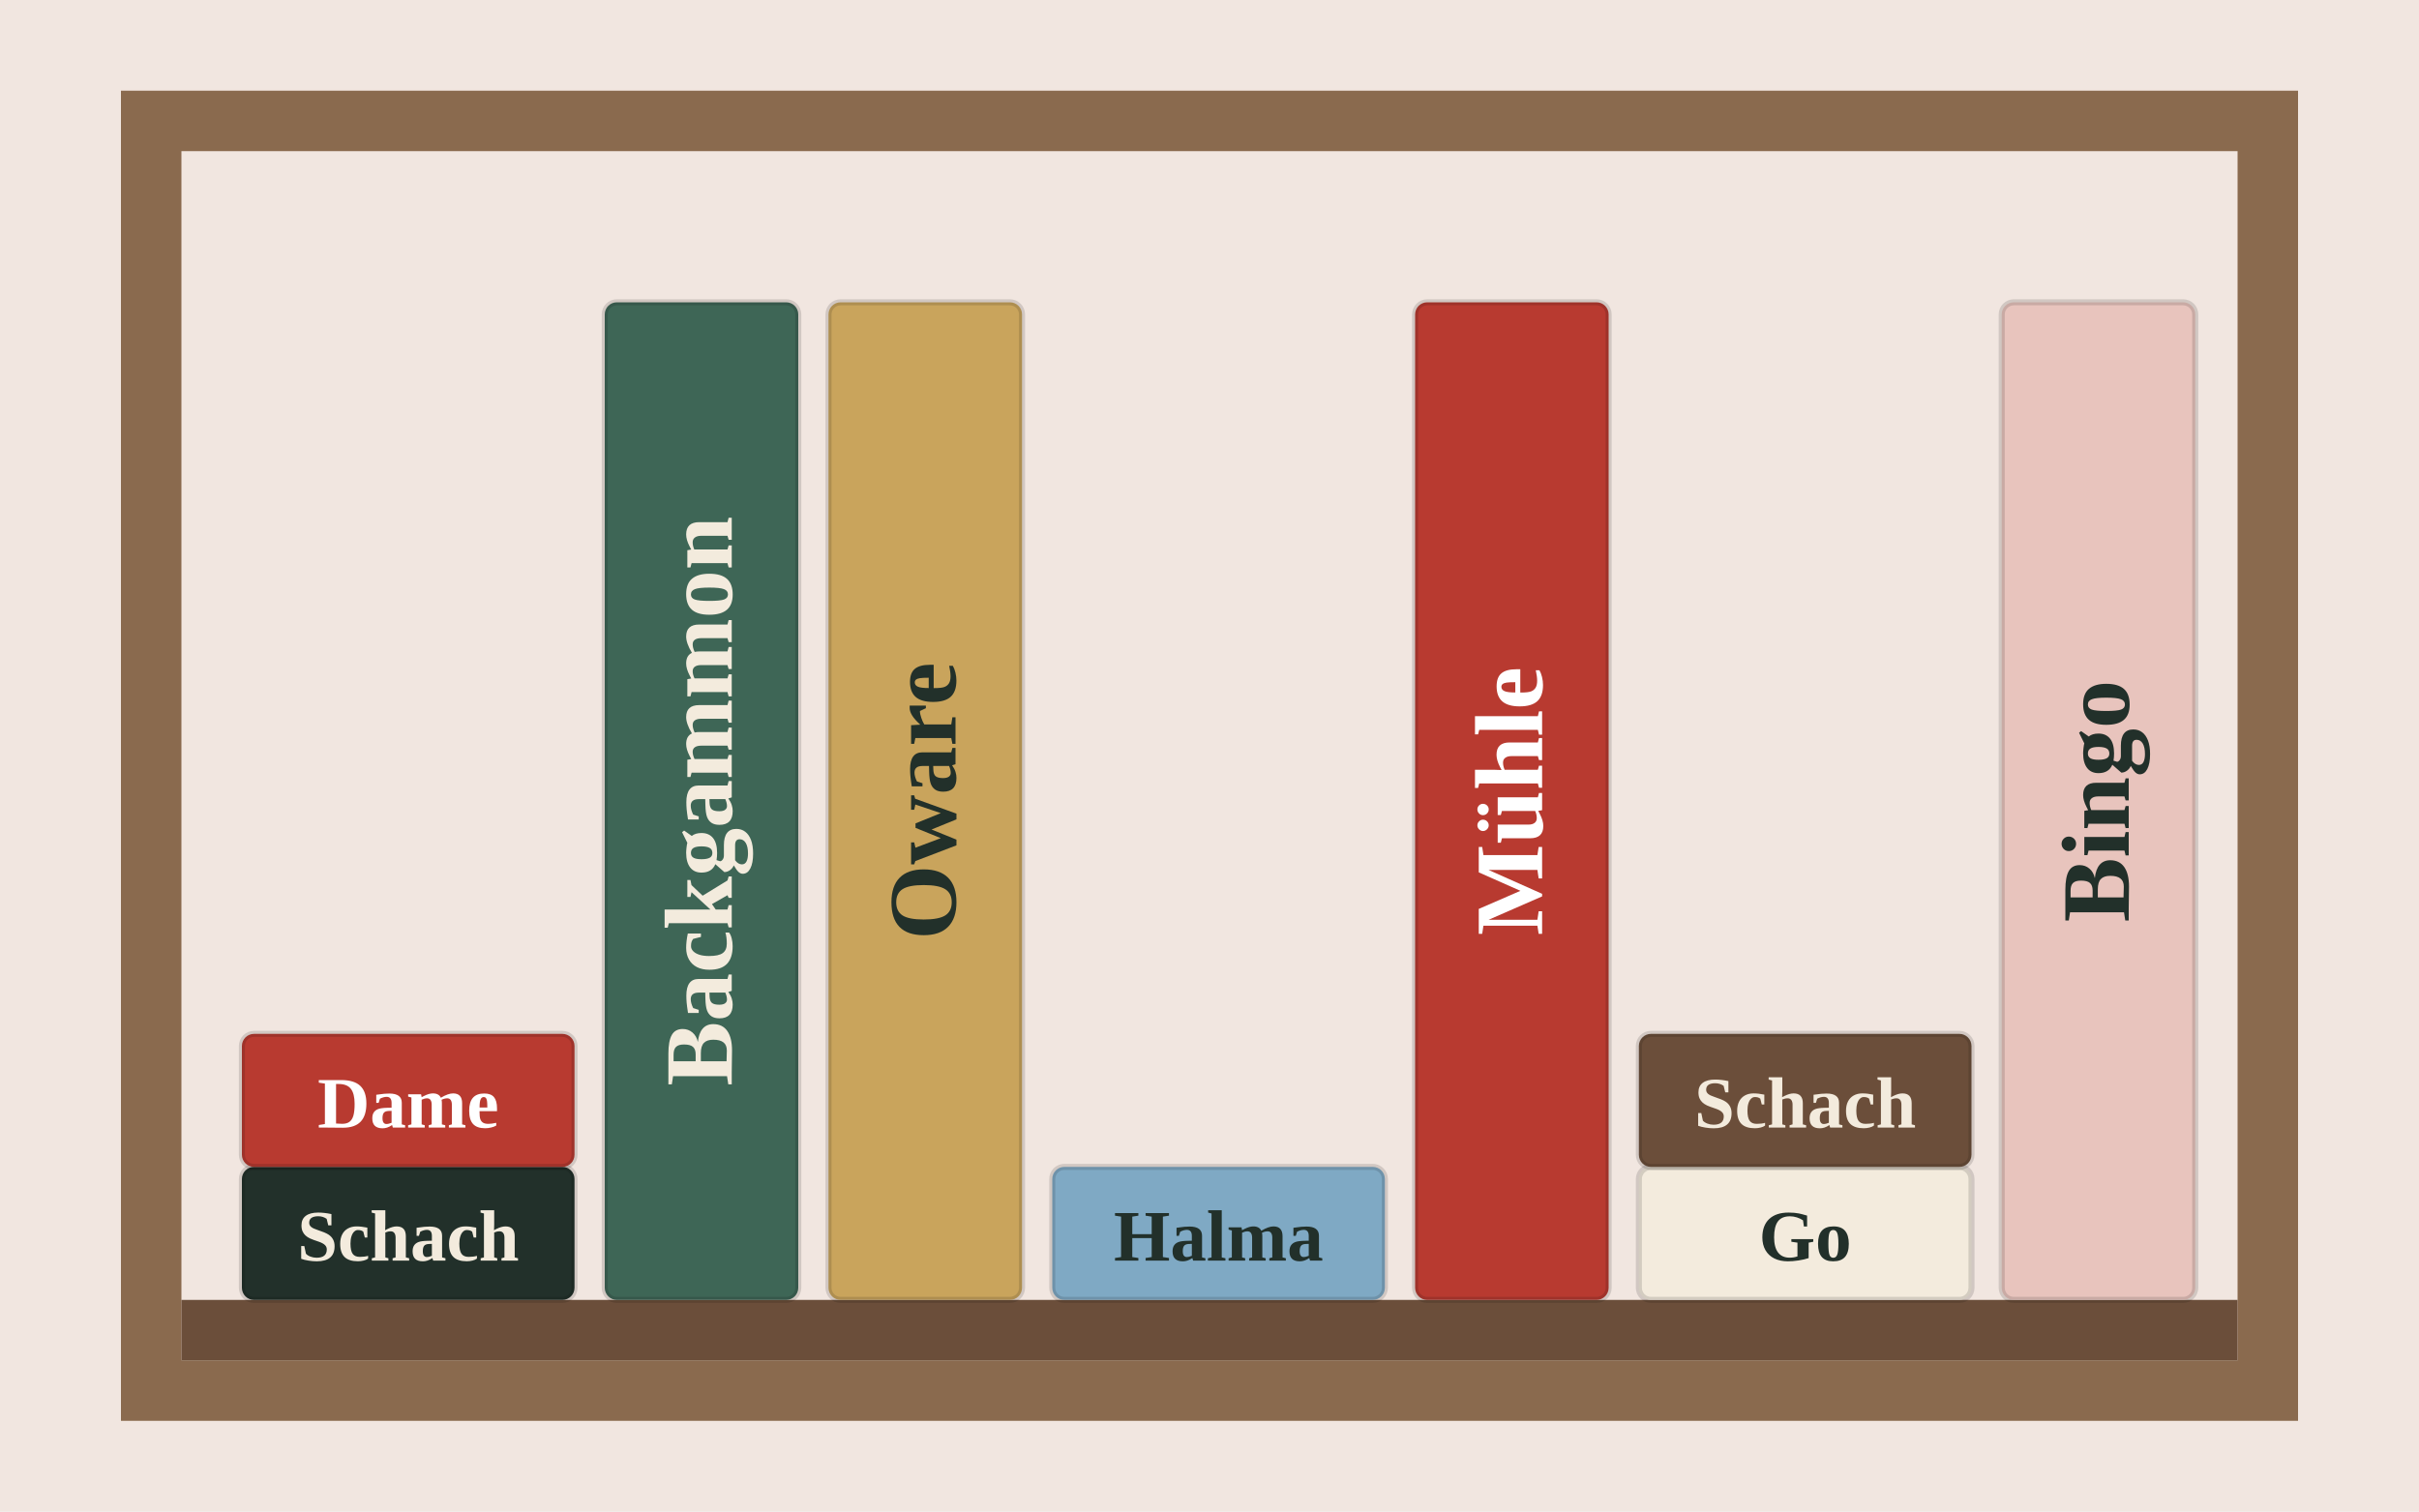
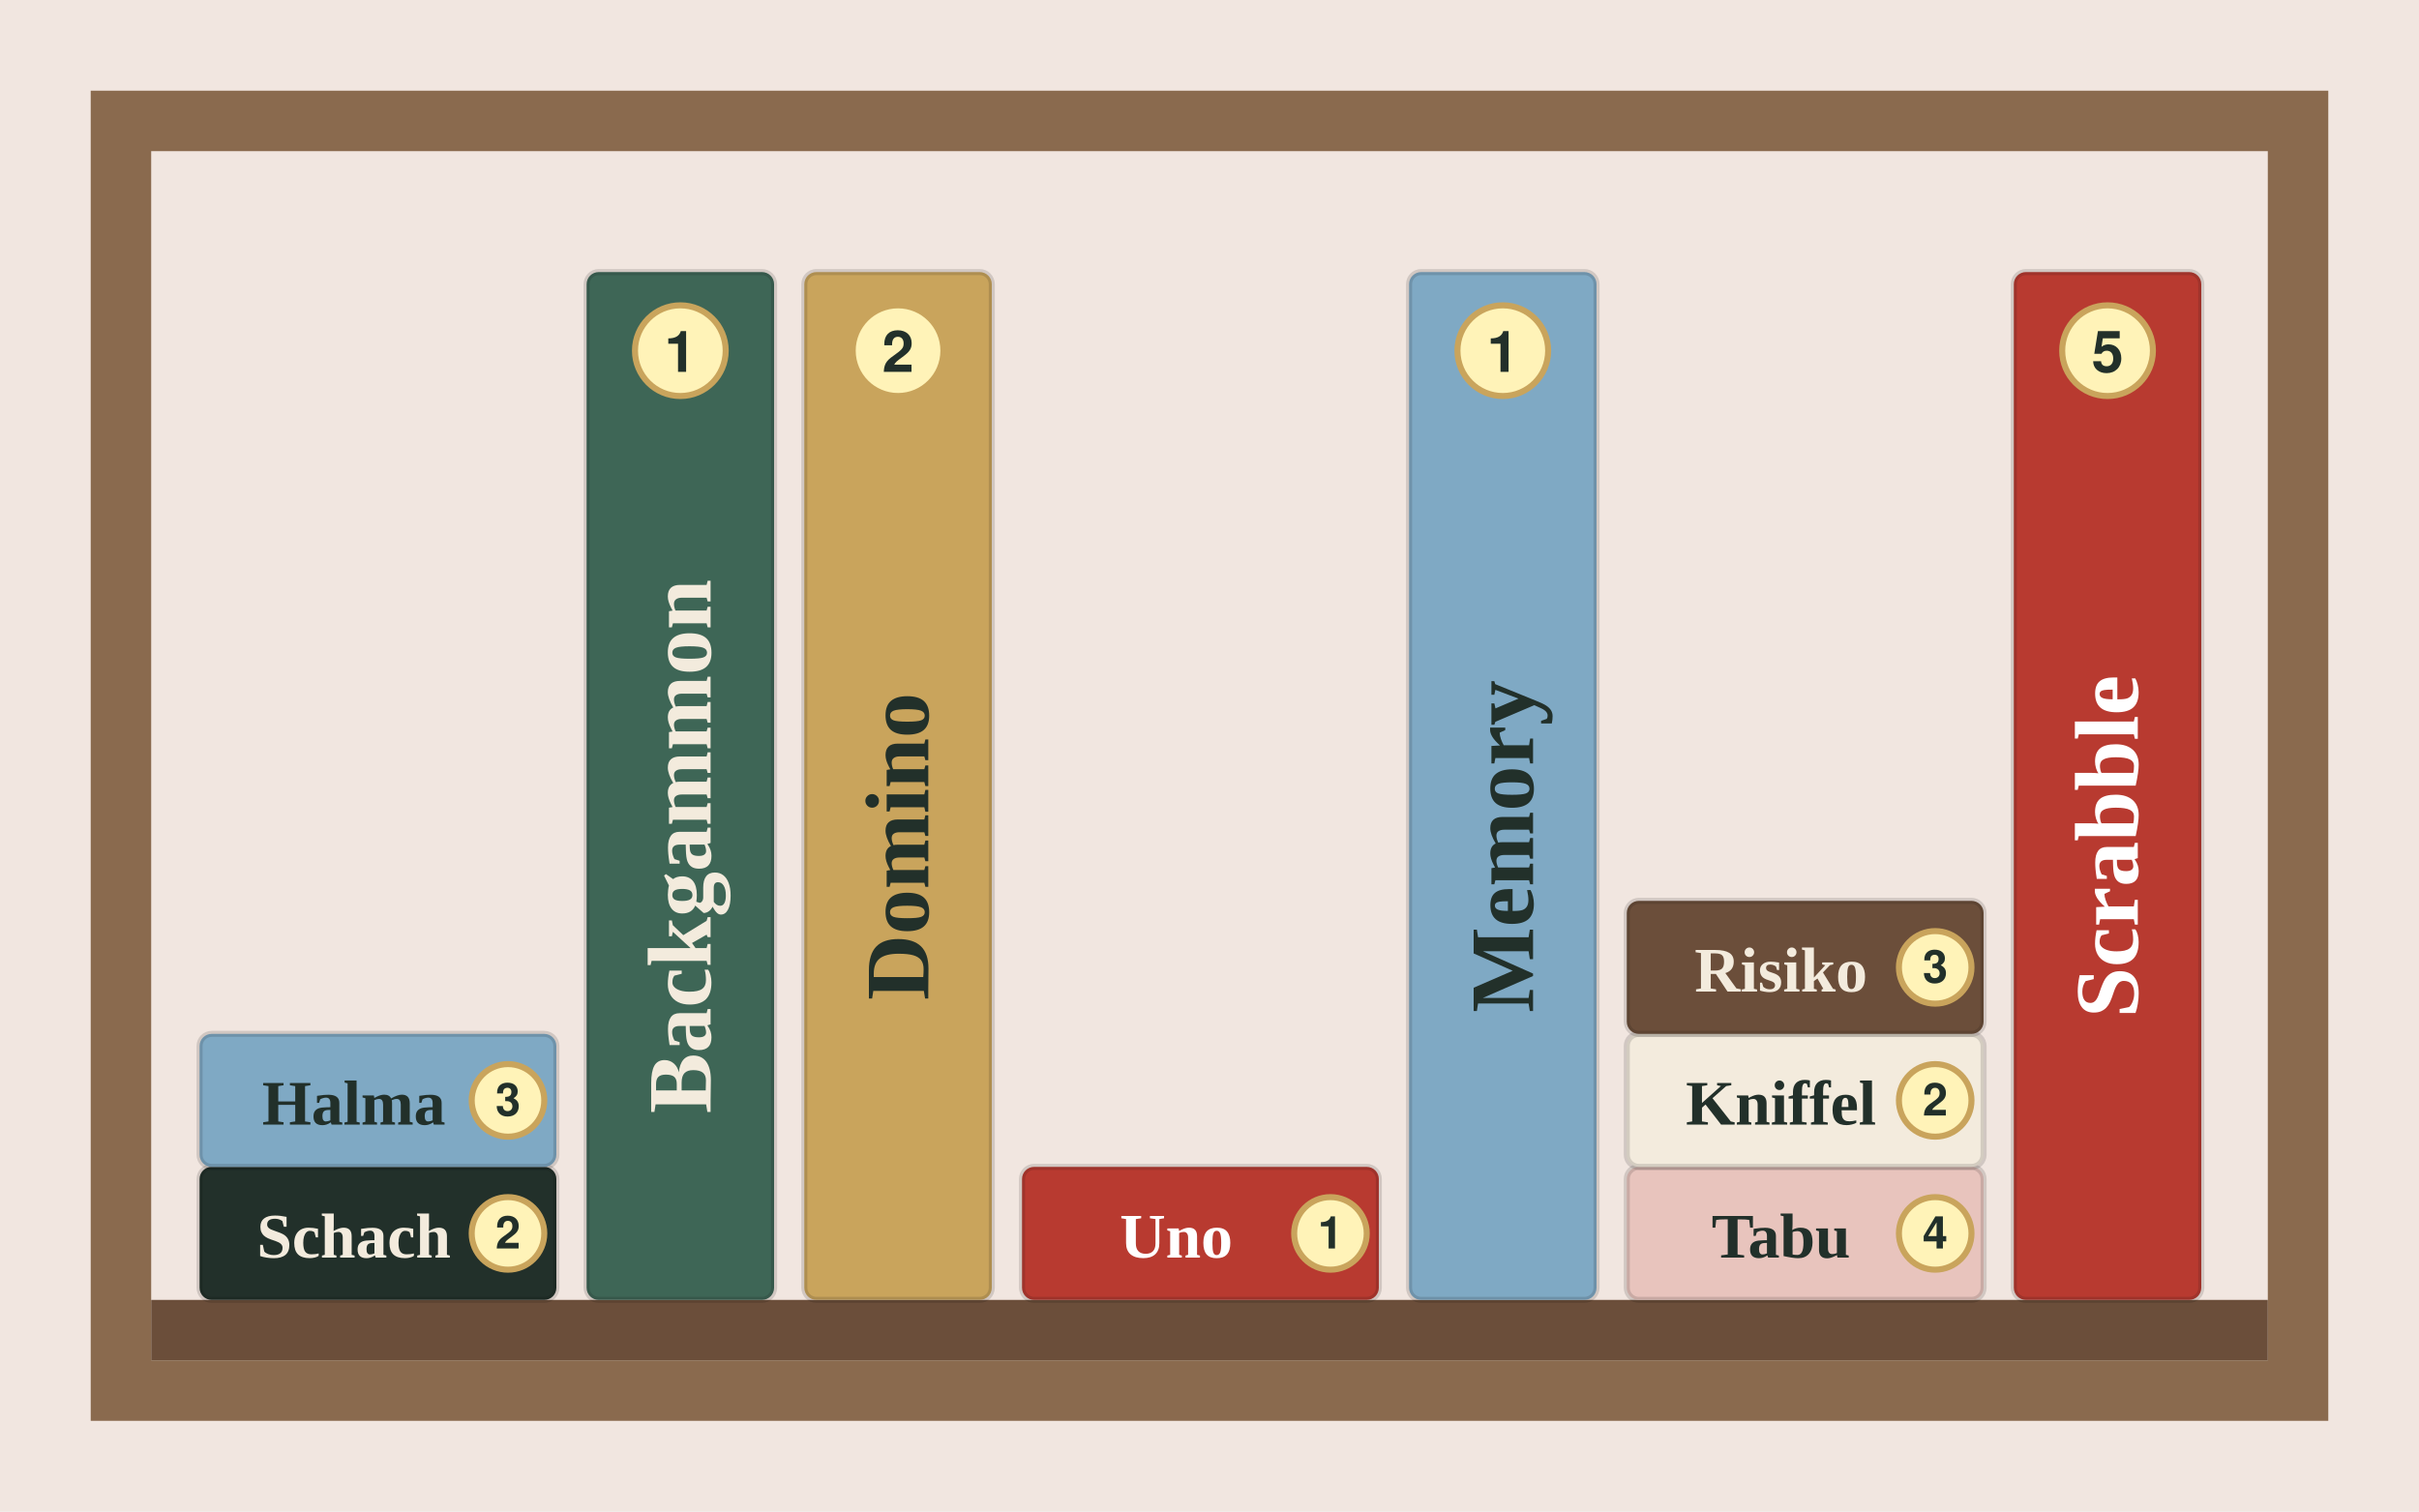
<svg xmlns="http://www.w3.org/2000/svg" viewBox="0 0 800 500" font-family="Georgia, 'Times New Roman', serif">
  <rect width="800" height="500" fill="#F1E6E0" />
-   <rect x="40" y="30" width="720" height="440" fill="#8A6A4E" />
-   <rect x="60" y="50" width="680" height="400" fill="#F1E6E0" />
-   <rect x="60" y="430" width="680" height="20" fill="#6B4E3A" />
-   <rect x="80" y="386" width="110" height="44" rx="4" fill="#22302A" stroke="#00000022" stroke-width="2" />
-   <text x="135.0" y="417.0" text-anchor="middle" font-size="24" font-weight="bold" fill="#F3EBDD">Schach</text>
-   <rect x="80" y="342" width="110" height="44" rx="4" fill="#B83A30" stroke="#00000022" stroke-width="2" />
-   <text x="135.0" y="373.0" text-anchor="middle" font-size="24" font-weight="bold" fill="#FFFFFF">Dame</text>
-   <rect x="200" y="100" width="64" height="330" rx="4" fill="#3E6656" stroke="#00000022" stroke-width="2" />
-   <text x="0" y="0" transform="translate(242.0 265.0) rotate(-90)" text-anchor="middle" font-size="32" font-weight="bold" fill="#F3EBDD">Backgammon</text>
-   <rect x="274" y="100" width="64" height="330" rx="4" fill="#C9A45C" stroke="#00000022" stroke-width="2" />
-   <text x="0" y="0" transform="translate(316.0 265.0) rotate(-90)" text-anchor="middle" font-size="32" font-weight="bold" fill="#22302A">Oware</text>
-   <rect x="348" y="386" width="110" height="44" rx="4" fill="#7FA9C4" stroke="#00000022" stroke-width="2" />
-   <text x="403.0" y="417.0" text-anchor="middle" font-size="24" font-weight="bold" fill="#22302A">Halma</text>
-   <rect x="468" y="100" width="64" height="330" rx="4" fill="#B83A30" stroke="#00000022" stroke-width="2" />
-   <text x="0" y="0" transform="translate(510.0 265.0) rotate(-90)" text-anchor="middle" font-size="32" font-weight="bold" fill="#FFFFFF">Mühle</text>
-   <rect x="542" y="386" width="110" height="44" rx="4" fill="#F3EBDD" stroke="#00000022" stroke-width="2" />
-   <text x="597.0" y="417.0" text-anchor="middle" font-size="24" font-weight="bold" fill="#22302A">Go</text>
-   <rect x="542" y="342" width="110" height="44" rx="4" fill="#6B4E3A" stroke="#00000022" stroke-width="2" />
-   <text x="597.0" y="373.0" text-anchor="middle" font-size="24" font-weight="bold" fill="#F3EBDD">Schach</text>
-   <rect x="662" y="100" width="64" height="330" rx="4" fill="#E8C4BD" stroke="#00000022" stroke-width="2" />
-   <text x="0" y="0" transform="translate(704.0 265.0) rotate(-90)" text-anchor="middle" font-size="32" font-weight="bold" fill="#22302A">Bingo</text>
+   <rect x="30" y="30" width="740" height="440" fill="#8A6A4E" />
+   <rect x="50" y="50" width="700" height="400" fill="#F1E6E0" />
+   <rect x="50" y="430" width="700" height="20" fill="#6B4E3A" />
+   <rect x="66" y="386" width="118" height="44" rx="4" fill="#22302A" stroke="#00000022" stroke-width="2" />
+   <text x="117.0" y="416.0" text-anchor="middle" font-size="21" font-weight="bold" fill="#F3EBDD">Schach</text>
+   <circle cx="168" cy="408.0" r="12" fill="#FFF3B8" stroke="#C9A45C" stroke-width="2" />
+   <text x="168" y="413.0" text-anchor="middle" font-size="15" font-weight="bold" font-family="Helvetica, Arial, sans-serif" fill="#22302A">2</text>
+   <rect x="66" y="342" width="118" height="44" rx="4" fill="#7FA9C4" stroke="#00000022" stroke-width="2" />
+   <text x="117.0" y="372.0" text-anchor="middle" font-size="21" font-weight="bold" fill="#22302A">Halma</text>
+   <circle cx="168" cy="364.0" r="12" fill="#FFF3B8" stroke="#C9A45C" stroke-width="2" />
+   <text x="168" y="369.0" text-anchor="middle" font-size="15" font-weight="bold" font-family="Helvetica, Arial, sans-serif" fill="#22302A">3</text>
+   <rect x="194" y="90" width="62" height="340" rx="4" fill="#3E6656" stroke="#00000022" stroke-width="2" />
+   <text transform="translate(235.0 280.0) rotate(-90)" text-anchor="middle" font-size="30" font-weight="bold" fill="#F3EBDD">Backgammon</text>
+   <circle cx="225.0" cy="116" r="15" fill="#FFF3B8" stroke="#C9A45C" stroke-width="2" />
+   <text x="225.0" y="123" text-anchor="middle" font-size="19" font-weight="bold" font-family="Helvetica, Arial, sans-serif" fill="#22302A">1</text>
+   <rect x="266" y="90" width="62" height="340" rx="4" fill="#C9A45C" stroke="#00000022" stroke-width="2" />
+   <text transform="translate(307.0 280.0) rotate(-90)" text-anchor="middle" font-size="30" font-weight="bold" fill="#22302A">Domino</text>
+   <circle cx="297.0" cy="116" r="15" fill="#FFF3B8" stroke="#C9A45C" stroke-width="2" />
+   <text x="297.0" y="123" text-anchor="middle" font-size="19" font-weight="bold" font-family="Helvetica, Arial, sans-serif" fill="#22302A">2</text>
+   <rect x="338" y="386" width="118" height="44" rx="4" fill="#B83A30" stroke="#00000022" stroke-width="2" />
+   <text x="389.0" y="416.0" text-anchor="middle" font-size="21" font-weight="bold" fill="#FFFFFF">Uno</text>
+   <circle cx="440" cy="408.0" r="12" fill="#FFF3B8" stroke="#C9A45C" stroke-width="2" />
+   <text x="440" y="413.0" text-anchor="middle" font-size="15" font-weight="bold" font-family="Helvetica, Arial, sans-serif" fill="#22302A">1</text>
+   <rect x="466" y="90" width="62" height="340" rx="4" fill="#7FA9C4" stroke="#00000022" stroke-width="2" />
+   <text transform="translate(507.0 280.0) rotate(-90)" text-anchor="middle" font-size="30" font-weight="bold" fill="#22302A">Memory</text>
+   <circle cx="497.0" cy="116" r="15" fill="#FFF3B8" stroke="#C9A45C" stroke-width="2" />
+   <text x="497.0" y="123" text-anchor="middle" font-size="19" font-weight="bold" font-family="Helvetica, Arial, sans-serif" fill="#22302A">1</text>
+   <rect x="538" y="386" width="118" height="44" rx="4" fill="#E8C4BD" stroke="#00000022" stroke-width="2" />
+   <text x="589.0" y="416.0" text-anchor="middle" font-size="21" font-weight="bold" fill="#22302A">Tabu</text>
+   <circle cx="640" cy="408.0" r="12" fill="#FFF3B8" stroke="#C9A45C" stroke-width="2" />
+   <text x="640" y="413.0" text-anchor="middle" font-size="15" font-weight="bold" font-family="Helvetica, Arial, sans-serif" fill="#22302A">4</text>
+   <rect x="538" y="342" width="118" height="44" rx="4" fill="#F3EBDD" stroke="#00000022" stroke-width="2" />
+   <text x="589.0" y="372.0" text-anchor="middle" font-size="21" font-weight="bold" fill="#22302A">Kniffel</text>
+   <circle cx="640" cy="364.0" r="12" fill="#FFF3B8" stroke="#C9A45C" stroke-width="2" />
+   <text x="640" y="369.0" text-anchor="middle" font-size="15" font-weight="bold" font-family="Helvetica, Arial, sans-serif" fill="#22302A">2</text>
+   <rect x="538" y="298" width="118" height="44" rx="4" fill="#6B4E3A" stroke="#00000022" stroke-width="2" />
+   <text x="589.0" y="328.0" text-anchor="middle" font-size="21" font-weight="bold" fill="#F3EBDD">Risiko</text>
+   <circle cx="640" cy="320.0" r="12" fill="#FFF3B8" stroke="#C9A45C" stroke-width="2" />
+   <text x="640" y="325.0" text-anchor="middle" font-size="15" font-weight="bold" font-family="Helvetica, Arial, sans-serif" fill="#22302A">3</text>
+   <rect x="666" y="90" width="62" height="340" rx="4" fill="#B83A30" stroke="#00000022" stroke-width="2" />
+   <text transform="translate(707.0 280.0) rotate(-90)" text-anchor="middle" font-size="30" font-weight="bold" fill="#FFFFFF">Scrabble</text>
+   <circle cx="697.0" cy="116" r="15" fill="#FFF3B8" stroke="#C9A45C" stroke-width="2" />
+   <text x="697.0" y="123" text-anchor="middle" font-size="19" font-weight="bold" font-family="Helvetica, Arial, sans-serif" fill="#22302A">5</text>
</svg>
